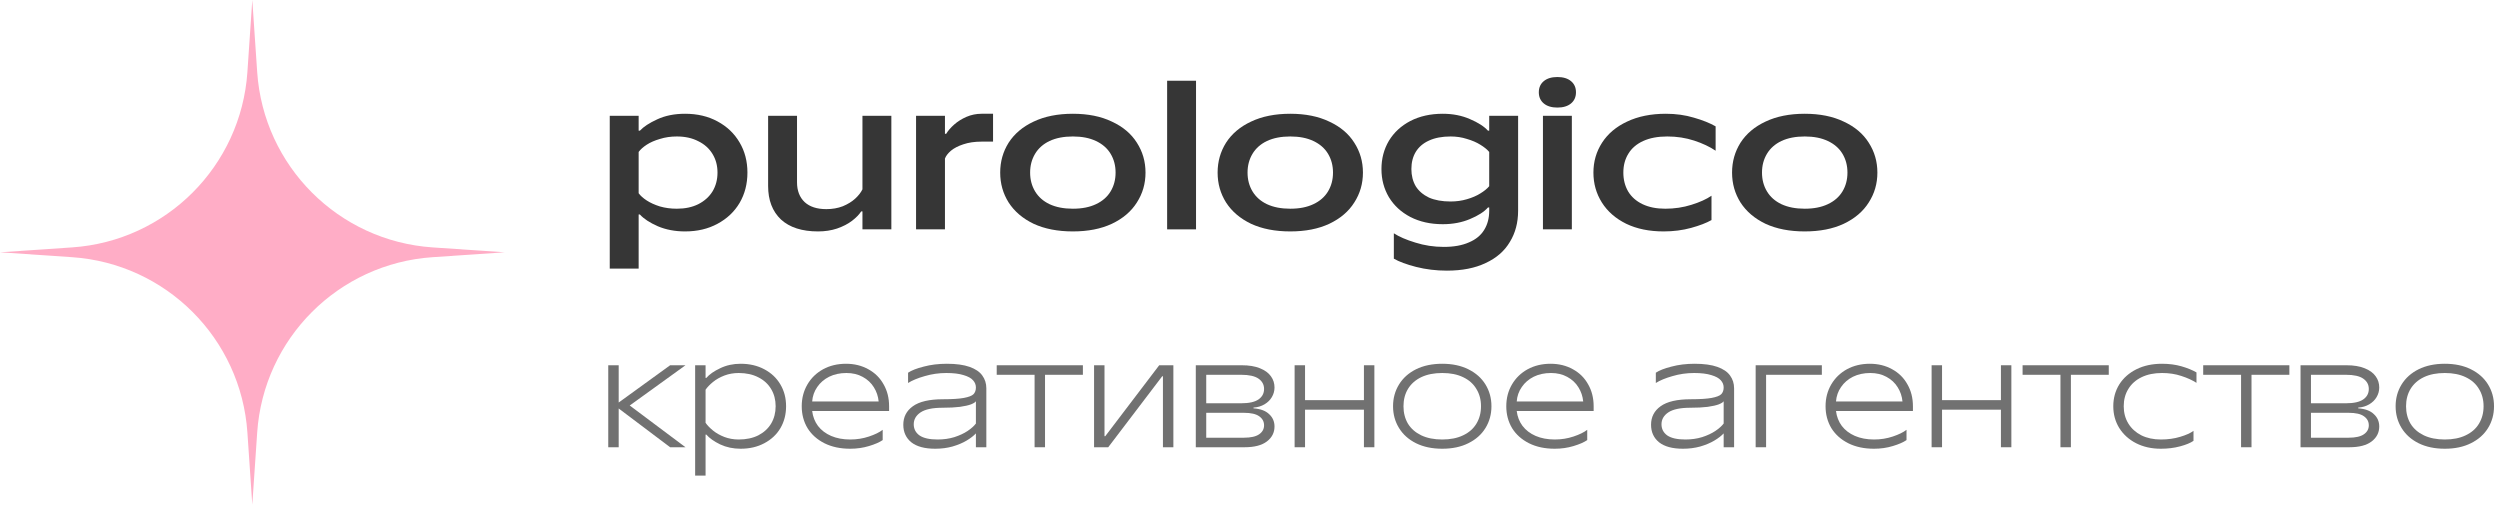
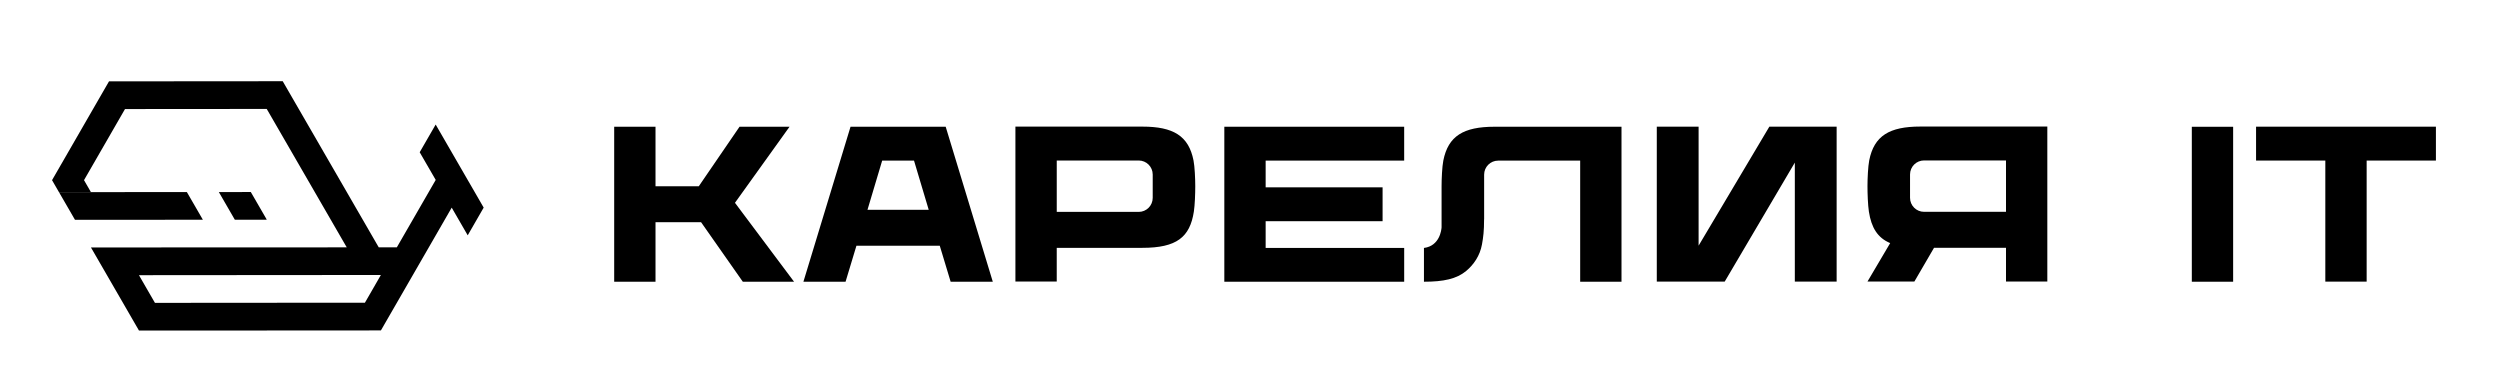
- <svg xmlns="http://www.w3.org/2000/svg" width="218" height="44" viewBox="0 0 218 44" fill="none">
-   <path d="M53.17 23.42V10.1H55.69V11.396H55.798C56.122 11.048 56.626 10.718 57.31 10.406C58.006 10.082 58.816 9.92 59.74 9.92C60.808 9.92 61.75 10.142 62.566 10.586C63.394 11.03 64.036 11.642 64.492 12.422C64.948 13.19 65.176 14.066 65.176 15.05C65.176 16.034 64.948 16.916 64.492 17.696C64.036 18.464 63.394 19.07 62.566 19.514C61.75 19.958 60.808 20.18 59.74 20.18C58.864 20.18 58.072 20.03 57.364 19.73C56.656 19.418 56.134 19.076 55.798 18.704H55.69V23.42H53.17ZM59.02 18.2C59.74 18.2 60.364 18.068 60.892 17.804C61.432 17.528 61.846 17.156 62.134 16.688C62.422 16.208 62.566 15.662 62.566 15.05C62.566 14.438 62.422 13.898 62.134 13.43C61.846 12.95 61.432 12.578 60.892 12.314C60.364 12.038 59.74 11.9 59.02 11.9C58.492 11.9 58 11.972 57.544 12.116C57.088 12.248 56.704 12.416 56.392 12.62C56.08 12.824 55.846 13.034 55.69 13.25V16.85C55.846 17.066 56.08 17.276 56.392 17.48C56.704 17.684 57.088 17.858 57.544 18.002C58 18.134 58.492 18.2 59.02 18.2Z" fill="#363636" />
-   <path d="M71.336 20.18C69.932 20.18 68.852 19.832 68.096 19.136C67.352 18.428 66.98 17.456 66.98 16.22V10.1H69.5V15.896C69.5 16.628 69.722 17.204 70.166 17.624C70.61 18.032 71.24 18.236 72.056 18.236C72.584 18.236 73.064 18.152 73.496 17.984C73.928 17.804 74.288 17.582 74.576 17.318C74.864 17.054 75.074 16.784 75.206 16.508V10.1H77.726V20H75.206V18.434H75.098C74.918 18.71 74.648 18.986 74.288 19.262C73.94 19.526 73.508 19.748 72.992 19.928C72.488 20.096 71.936 20.18 71.336 20.18Z" fill="#363636" />
-   <path d="M79.88 20V10.1H82.4V11.666H82.508C82.676 11.39 82.91 11.12 83.21 10.856C83.51 10.592 83.864 10.37 84.272 10.19C84.692 10.01 85.13 9.92 85.586 9.92H86.594V12.35H85.586C84.986 12.35 84.458 12.428 84.002 12.584C83.558 12.728 83.198 12.914 82.922 13.142C82.658 13.37 82.484 13.598 82.4 13.826V20H79.88Z" fill="#363636" />
-   <path d="M93.553 20.18C92.233 20.18 91.093 19.958 90.133 19.514C89.185 19.058 88.459 18.44 87.955 17.66C87.463 16.88 87.217 16.01 87.217 15.05C87.217 14.09 87.463 13.22 87.955 12.44C88.459 11.66 89.185 11.048 90.133 10.604C91.093 10.148 92.233 9.92 93.553 9.92C94.873 9.92 96.007 10.148 96.955 10.604C97.915 11.048 98.641 11.66 99.133 12.44C99.637 13.22 99.889 14.09 99.889 15.05C99.889 16.01 99.637 16.88 99.133 17.66C98.641 18.44 97.915 19.058 96.955 19.514C96.007 19.958 94.873 20.18 93.553 20.18ZM93.553 18.2C94.345 18.2 95.017 18.068 95.569 17.804C96.133 17.54 96.559 17.168 96.847 16.688C97.135 16.208 97.279 15.662 97.279 15.05C97.279 14.438 97.135 13.892 96.847 13.412C96.559 12.932 96.133 12.56 95.569 12.296C95.017 12.032 94.345 11.9 93.553 11.9C92.761 11.9 92.083 12.032 91.519 12.296C90.967 12.56 90.547 12.932 90.259 13.412C89.971 13.892 89.827 14.438 89.827 15.05C89.827 15.662 89.971 16.208 90.259 16.688C90.547 17.168 90.967 17.54 91.519 17.804C92.083 18.068 92.761 18.2 93.553 18.2Z" fill="#363636" />
-   <path d="M101.774 20V7.04H104.294V20H101.774Z" fill="#363636" />
-   <path d="M112.512 20.18C111.192 20.18 110.052 19.958 109.092 19.514C108.144 19.058 107.418 18.44 106.914 17.66C106.422 16.88 106.176 16.01 106.176 15.05C106.176 14.09 106.422 13.22 106.914 12.44C107.418 11.66 108.144 11.048 109.092 10.604C110.052 10.148 111.192 9.92 112.512 9.92C113.832 9.92 114.966 10.148 115.914 10.604C116.874 11.048 117.6 11.66 118.092 12.44C118.596 13.22 118.848 14.09 118.848 15.05C118.848 16.01 118.596 16.88 118.092 17.66C117.6 18.44 116.874 19.058 115.914 19.514C114.966 19.958 113.832 20.18 112.512 20.18ZM112.512 18.2C113.304 18.2 113.976 18.068 114.528 17.804C115.092 17.54 115.518 17.168 115.806 16.688C116.094 16.208 116.238 15.662 116.238 15.05C116.238 14.438 116.094 13.892 115.806 13.412C115.518 12.932 115.092 12.56 114.528 12.296C113.976 12.032 113.304 11.9 112.512 11.9C111.72 11.9 111.042 12.032 110.478 12.296C109.926 12.56 109.506 12.932 109.218 13.412C108.93 13.892 108.786 14.438 108.786 15.05C108.786 15.662 108.93 16.208 109.218 16.688C109.506 17.168 109.926 17.54 110.478 17.804C111.042 18.068 111.72 18.2 112.512 18.2Z" fill="#363636" />
-   <path d="M126.169 23.6C125.233 23.6 124.339 23.492 123.487 23.276C122.647 23.06 121.999 22.82 121.543 22.556V20.342C121.999 20.642 122.623 20.912 123.415 21.152C124.207 21.404 125.035 21.53 125.899 21.53C126.775 21.53 127.507 21.398 128.095 21.134C128.695 20.882 129.139 20.516 129.427 20.036C129.715 19.568 129.859 19.016 129.859 18.38V18.092H129.751C129.427 18.464 128.905 18.8 128.185 19.1C127.477 19.4 126.685 19.55 125.809 19.55C124.741 19.55 123.799 19.34 122.983 18.92C122.179 18.5 121.555 17.924 121.111 17.192C120.679 16.46 120.463 15.644 120.463 14.744C120.463 13.832 120.679 13.01 121.111 12.278C121.555 11.546 122.179 10.97 122.983 10.55C123.799 10.13 124.741 9.92 125.809 9.92C126.685 9.92 127.477 10.076 128.185 10.388C128.893 10.688 129.415 11.024 129.751 11.396H129.859V10.1H132.379V18.38C132.379 19.412 132.139 20.318 131.659 21.098C131.191 21.89 130.489 22.502 129.553 22.934C128.629 23.378 127.501 23.6 126.169 23.6ZM126.493 17.57C126.997 17.57 127.471 17.504 127.915 17.372C128.371 17.24 128.761 17.072 129.085 16.868C129.421 16.664 129.679 16.454 129.859 16.238V13.25C129.679 13.034 129.421 12.824 129.085 12.62C128.761 12.416 128.371 12.248 127.915 12.116C127.471 11.972 126.997 11.9 126.493 11.9C125.749 11.9 125.119 12.02 124.603 12.26C124.099 12.488 123.715 12.818 123.451 13.25C123.199 13.67 123.073 14.168 123.073 14.744C123.073 15.308 123.199 15.806 123.451 16.238C123.715 16.658 124.099 16.988 124.603 17.228C125.119 17.456 125.749 17.57 126.493 17.57Z" fill="#363636" />
-   <path d="M134.545 20V10.1H134.653C134.761 10.1 134.911 10.1 135.103 10.1C135.307 10.1 135.541 10.1 135.805 10.1C136.069 10.1 136.297 10.1 136.489 10.1C136.693 10.1 136.843 10.1 136.939 10.1H137.065V20H134.545ZM135.805 9.38C135.301 9.38 134.905 9.26 134.617 9.02C134.329 8.78 134.185 8.456 134.185 8.048C134.185 7.64 134.329 7.316 134.617 7.076C134.905 6.836 135.301 6.716 135.805 6.716C136.309 6.716 136.705 6.836 136.993 7.076C137.281 7.316 137.425 7.64 137.425 8.048C137.425 8.456 137.281 8.78 136.993 9.02C136.705 9.26 136.309 9.38 135.805 9.38Z" fill="#363636" />
-   <path d="M145.066 20.18C143.818 20.18 142.732 19.958 141.808 19.514C140.884 19.058 140.176 18.44 139.684 17.66C139.192 16.88 138.946 16.01 138.946 15.05C138.946 14.09 139.198 13.22 139.702 12.44C140.206 11.66 140.932 11.048 141.88 10.604C142.84 10.148 143.968 9.92 145.264 9.92C146.14 9.92 146.956 10.034 147.712 10.262C148.468 10.478 149.098 10.73 149.602 11.018V13.142C149.086 12.794 148.462 12.5 147.73 12.26C146.998 12.02 146.218 11.9 145.39 11.9C144.562 11.9 143.86 12.032 143.284 12.296C142.708 12.56 142.276 12.932 141.988 13.412C141.7 13.88 141.556 14.426 141.556 15.05C141.556 15.662 141.694 16.208 141.97 16.688C142.258 17.168 142.678 17.54 143.23 17.804C143.782 18.068 144.442 18.2 145.21 18.2C146.014 18.2 146.776 18.086 147.496 17.858C148.228 17.63 148.81 17.366 149.242 17.066V19.19C148.798 19.442 148.204 19.67 147.46 19.874C146.716 20.078 145.918 20.18 145.066 20.18Z" fill="#363636" />
-   <path d="M157.372 20.18C156.052 20.18 154.912 19.958 153.952 19.514C153.004 19.058 152.278 18.44 151.774 17.66C151.282 16.88 151.036 16.01 151.036 15.05C151.036 14.09 151.282 13.22 151.774 12.44C152.278 11.66 153.004 11.048 153.952 10.604C154.912 10.148 156.052 9.92 157.372 9.92C158.692 9.92 159.826 10.148 160.774 10.604C161.734 11.048 162.46 11.66 162.952 12.44C163.456 13.22 163.708 14.09 163.708 15.05C163.708 16.01 163.456 16.88 162.952 17.66C162.46 18.44 161.734 19.058 160.774 19.514C159.826 19.958 158.692 20.18 157.372 20.18ZM157.372 18.2C158.164 18.2 158.836 18.068 159.388 17.804C159.952 17.54 160.378 17.168 160.666 16.688C160.954 16.208 161.098 15.662 161.098 15.05C161.098 14.438 160.954 13.892 160.666 13.412C160.378 12.932 159.952 12.56 159.388 12.296C158.836 12.032 158.164 11.9 157.372 11.9C156.58 11.9 155.902 12.032 155.338 12.296C154.786 12.56 154.366 12.932 154.078 13.412C153.79 13.892 153.646 14.438 153.646 15.05C153.646 15.662 153.79 16.208 154.078 16.688C154.366 17.168 154.786 17.54 155.338 17.804C155.902 18.068 156.58 18.2 157.372 18.2Z" fill="#363636" />
-   <path d="M53.04 39V31.85H53.95V35.1L58.435 31.85H59.774L54.912 35.36L59.774 39H58.435L53.95 35.62V39H53.04Z" fill="#363636" fill-opacity="0.7" />
-   <path d="M60.616 41.47V31.85H61.526V32.955H61.591C61.86 32.643 62.263 32.361 62.8 32.11C63.337 31.85 63.931 31.72 64.581 31.72C65.361 31.72 66.05 31.88 66.648 32.201C67.255 32.522 67.723 32.964 68.052 33.527C68.381 34.082 68.546 34.714 68.546 35.425C68.546 36.136 68.381 36.773 68.052 37.336C67.723 37.891 67.255 38.328 66.648 38.649C66.05 38.97 65.361 39.13 64.581 39.13C63.931 39.13 63.337 39.004 62.8 38.753C62.263 38.493 61.86 38.207 61.591 37.895H61.526V41.47H60.616ZM64.412 38.324C65.071 38.324 65.643 38.203 66.128 37.96C66.613 37.709 66.986 37.366 67.246 36.933C67.506 36.491 67.636 35.988 67.636 35.425C67.636 34.862 67.506 34.363 67.246 33.93C66.986 33.488 66.613 33.146 66.128 32.903C65.643 32.652 65.071 32.526 64.412 32.526C63.97 32.526 63.554 32.6 63.164 32.747C62.783 32.894 62.453 33.081 62.176 33.306C61.899 33.531 61.682 33.757 61.526 33.982V36.868C61.682 37.093 61.899 37.319 62.176 37.544C62.453 37.769 62.783 37.956 63.164 38.103C63.554 38.25 63.97 38.324 64.412 38.324Z" fill="#363636" fill-opacity="0.7" />
-   <path d="M74.136 39.13C73.278 39.13 72.528 38.97 71.887 38.649C71.254 38.328 70.765 37.891 70.418 37.336C70.08 36.773 69.911 36.136 69.911 35.425C69.911 34.723 70.076 34.09 70.405 33.527C70.734 32.964 71.189 32.522 71.77 32.201C72.359 31.88 73.027 31.72 73.772 31.72C74.5 31.72 75.15 31.88 75.722 32.201C76.294 32.513 76.736 32.951 77.048 33.514C77.369 34.069 77.529 34.706 77.529 35.425V35.841H70.821C70.882 36.335 71.051 36.768 71.328 37.141C71.614 37.514 71.995 37.804 72.472 38.012C72.957 38.22 73.512 38.324 74.136 38.324C74.717 38.324 75.263 38.237 75.774 38.064C76.294 37.891 76.693 37.696 76.97 37.479V38.376C76.693 38.567 76.294 38.74 75.774 38.896C75.263 39.052 74.717 39.13 74.136 39.13ZM76.619 35.009C76.576 34.558 76.437 34.147 76.203 33.774C75.969 33.393 75.644 33.089 75.228 32.864C74.821 32.639 74.348 32.526 73.811 32.526C73.248 32.526 72.745 32.634 72.303 32.851C71.87 33.068 71.523 33.367 71.263 33.748C71.003 34.121 70.856 34.541 70.821 35.009H76.619Z" fill="#363636" fill-opacity="0.7" />
-   <path d="M81.55 39.13C80.64 39.13 79.947 38.944 79.47 38.571C79.002 38.19 78.768 37.678 78.768 37.037C78.768 36.361 79.045 35.824 79.6 35.425C80.163 35.018 81.043 34.814 82.239 34.814C83.036 34.814 83.643 34.775 84.059 34.697C84.475 34.619 84.752 34.511 84.891 34.372C85.029 34.225 85.099 34.03 85.099 33.787C85.099 33.553 85.016 33.345 84.852 33.163C84.687 32.972 84.41 32.821 84.02 32.708C83.638 32.587 83.14 32.526 82.525 32.526C81.875 32.526 81.242 32.617 80.627 32.799C80.02 32.972 79.539 33.172 79.184 33.397V32.5C79.478 32.301 79.933 32.123 80.549 31.967C81.164 31.802 81.836 31.72 82.564 31.72C83.379 31.72 84.041 31.811 84.553 31.993C85.064 32.175 85.433 32.426 85.658 32.747C85.892 33.068 86.009 33.44 86.009 33.865V39H85.099V37.791C84.908 37.999 84.639 38.207 84.293 38.415C83.946 38.623 83.534 38.796 83.058 38.935C82.59 39.065 82.087 39.13 81.55 39.13ZM81.758 38.324C82.287 38.324 82.776 38.255 83.227 38.116C83.677 37.969 84.059 37.791 84.371 37.583C84.692 37.366 84.934 37.15 85.099 36.933V34.983C85.055 35.07 84.917 35.161 84.683 35.256C84.457 35.343 84.132 35.416 83.708 35.477C83.292 35.529 82.789 35.555 82.2 35.555C81.325 35.555 80.683 35.689 80.276 35.958C79.877 36.227 79.678 36.573 79.678 36.998C79.678 37.405 79.847 37.73 80.185 37.973C80.531 38.207 81.056 38.324 81.758 38.324Z" fill="#363636" fill-opacity="0.7" />
-   <path d="M90.216 39V32.682H86.914V31.85H94.428V32.682H91.126V39H90.216Z" fill="#363636" fill-opacity="0.7" />
-   <path d="M95.402 39V31.85H96.312V38.038H96.377L101.083 31.85H102.318V39H101.408V32.812H101.343L96.637 39H95.402Z" fill="#363636" fill-opacity="0.7" />
-   <path d="M104.273 39V31.85H108.277C108.909 31.85 109.438 31.937 109.863 32.11C110.296 32.283 110.617 32.517 110.825 32.812C111.033 33.098 111.137 33.423 111.137 33.787C111.137 34.09 111.059 34.372 110.903 34.632C110.755 34.883 110.543 35.091 110.266 35.256C109.988 35.421 109.668 35.516 109.304 35.542V35.607C109.91 35.65 110.365 35.819 110.669 36.114C110.981 36.4 111.137 36.76 111.137 37.193C111.137 37.722 110.916 38.155 110.474 38.493C110.032 38.831 109.382 39 108.524 39H104.273ZM108.472 38.168C109.07 38.168 109.512 38.068 109.798 37.869C110.084 37.67 110.227 37.41 110.227 37.089C110.227 36.76 110.084 36.495 109.798 36.296C109.52 36.097 109.078 35.997 108.472 35.997H105.027V35.165H108.238C108.922 35.165 109.425 35.052 109.746 34.827C110.066 34.602 110.227 34.298 110.227 33.917C110.227 33.544 110.066 33.245 109.746 33.02C109.425 32.795 108.922 32.682 108.238 32.682H105.183V38.168H108.472Z" fill="#363636" fill-opacity="0.7" />
-   <path d="M118.935 39V31.85H119.845V39H118.935ZM112.89 39V31.85H113.8V39H112.89ZM113.644 35.724V34.892H119.091V35.724H113.644Z" fill="#363636" fill-opacity="0.7" />
-   <path d="M125.764 39.13C124.888 39.13 124.126 38.97 123.476 38.649C122.834 38.328 122.34 37.886 121.994 37.323C121.647 36.76 121.474 36.127 121.474 35.425C121.474 34.723 121.647 34.09 121.994 33.527C122.34 32.964 122.834 32.522 123.476 32.201C124.126 31.88 124.888 31.72 125.764 31.72C126.639 31.72 127.398 31.88 128.039 32.201C128.689 32.522 129.187 32.964 129.534 33.527C129.88 34.09 130.054 34.723 130.054 35.425C130.054 36.127 129.88 36.76 129.534 37.323C129.187 37.886 128.689 38.328 128.039 38.649C127.398 38.97 126.639 39.13 125.764 39.13ZM125.764 38.324C126.474 38.324 127.081 38.203 127.584 37.96C128.095 37.717 128.481 37.379 128.741 36.946C129.009 36.504 129.144 35.997 129.144 35.425C129.144 34.853 129.009 34.35 128.741 33.917C128.481 33.475 128.095 33.133 127.584 32.89C127.081 32.647 126.474 32.526 125.764 32.526C125.053 32.526 124.442 32.647 123.931 32.89C123.428 33.133 123.042 33.475 122.774 33.917C122.514 34.35 122.384 34.853 122.384 35.425C122.384 35.997 122.514 36.504 122.774 36.946C123.042 37.379 123.428 37.717 123.931 37.96C124.442 38.203 125.053 38.324 125.764 38.324Z" fill="#363636" fill-opacity="0.7" />
-   <path d="M135.573 39.13C134.715 39.13 133.965 38.97 133.324 38.649C132.691 38.328 132.201 37.891 131.855 37.336C131.517 36.773 131.348 36.136 131.348 35.425C131.348 34.723 131.512 34.09 131.842 33.527C132.171 32.964 132.626 32.522 133.207 32.201C133.796 31.88 134.463 31.72 135.209 31.72C135.937 31.72 136.587 31.88 137.159 32.201C137.731 32.513 138.173 32.951 138.485 33.514C138.805 34.069 138.966 34.706 138.966 35.425V35.841H132.258C132.318 36.335 132.487 36.768 132.765 37.141C133.051 37.514 133.432 37.804 133.909 38.012C134.394 38.22 134.949 38.324 135.573 38.324C136.153 38.324 136.699 38.237 137.211 38.064C137.731 37.891 138.129 37.696 138.407 37.479V38.376C138.129 38.567 137.731 38.74 137.211 38.896C136.699 39.052 136.153 39.13 135.573 39.13ZM138.056 35.009C138.012 34.558 137.874 34.147 137.64 33.774C137.406 33.393 137.081 33.089 136.665 32.864C136.257 32.639 135.785 32.526 135.248 32.526C134.684 32.526 134.182 32.634 133.74 32.851C133.306 33.068 132.96 33.367 132.7 33.748C132.44 34.121 132.292 34.541 132.258 35.009H138.056Z" fill="#363636" fill-opacity="0.7" />
-   <path d="M146.754 39.13C145.844 39.13 145.151 38.944 144.674 38.571C144.206 38.19 143.972 37.678 143.972 37.037C143.972 36.361 144.249 35.824 144.804 35.425C145.367 35.018 146.247 34.814 147.443 34.814C148.24 34.814 148.847 34.775 149.263 34.697C149.679 34.619 149.956 34.511 150.095 34.372C150.234 34.225 150.303 34.03 150.303 33.787C150.303 33.553 150.221 33.345 150.056 33.163C149.891 32.972 149.614 32.821 149.224 32.708C148.843 32.587 148.344 32.526 147.729 32.526C147.079 32.526 146.446 32.617 145.831 32.799C145.224 32.972 144.743 33.172 144.388 33.397V32.5C144.683 32.301 145.138 32.123 145.753 31.967C146.368 31.802 147.04 31.72 147.768 31.72C148.583 31.72 149.246 31.811 149.757 31.993C150.268 32.175 150.637 32.426 150.862 32.747C151.096 33.068 151.213 33.44 151.213 33.865V39H150.303V37.791C150.112 37.999 149.844 38.207 149.497 38.415C149.15 38.623 148.739 38.796 148.262 38.935C147.794 39.065 147.291 39.13 146.754 39.13ZM146.962 38.324C147.491 38.324 147.98 38.255 148.431 38.116C148.882 37.969 149.263 37.791 149.575 37.583C149.896 37.366 150.138 37.15 150.303 36.933V34.983C150.26 35.07 150.121 35.161 149.887 35.256C149.662 35.343 149.337 35.416 148.912 35.477C148.496 35.529 147.993 35.555 147.404 35.555C146.529 35.555 145.887 35.689 145.48 35.958C145.081 36.227 144.882 36.573 144.882 36.998C144.882 37.405 145.051 37.73 145.389 37.973C145.736 38.207 146.26 38.324 146.962 38.324Z" fill="#363636" fill-opacity="0.7" />
-   <path d="M153.093 39V31.85H158.865V32.682H154.003V39H153.093Z" fill="#363636" fill-opacity="0.7" />
-   <path d="M163.414 39.13C162.556 39.13 161.806 38.97 161.165 38.649C160.532 38.328 160.043 37.891 159.696 37.336C159.358 36.773 159.189 36.136 159.189 35.425C159.189 34.723 159.354 34.09 159.683 33.527C160.012 32.964 160.467 32.522 161.048 32.201C161.637 31.88 162.305 31.72 163.05 31.72C163.778 31.72 164.428 31.88 165 32.201C165.572 32.513 166.014 32.951 166.326 33.514C166.647 34.069 166.807 34.706 166.807 35.425V35.841H160.099C160.16 36.335 160.329 36.768 160.606 37.141C160.892 37.514 161.273 37.804 161.75 38.012C162.235 38.22 162.79 38.324 163.414 38.324C163.995 38.324 164.541 38.237 165.052 38.064C165.572 37.891 165.971 37.696 166.248 37.479V38.376C165.971 38.567 165.572 38.74 165.052 38.896C164.541 39.052 163.995 39.13 163.414 39.13ZM165.897 35.009C165.854 34.558 165.715 34.147 165.481 33.774C165.247 33.393 164.922 33.089 164.506 32.864C164.099 32.639 163.626 32.526 163.089 32.526C162.526 32.526 162.023 32.634 161.581 32.851C161.148 33.068 160.801 33.367 160.541 33.748C160.281 34.121 160.134 34.541 160.099 35.009H165.897Z" fill="#363636" fill-opacity="0.7" />
-   <path d="M174.481 39V31.85H175.391V39H174.481ZM168.436 39V31.85H169.346V39H168.436ZM169.19 35.724V34.892H174.637V35.724H169.19Z" fill="#363636" fill-opacity="0.7" />
-   <path d="M179.672 39V32.682H176.37V31.85H183.884V32.682H180.582V39H179.672Z" fill="#363636" fill-opacity="0.7" />
-   <path d="M188.426 39.13C187.62 39.13 186.9 38.97 186.268 38.649C185.644 38.328 185.154 37.886 184.799 37.323C184.452 36.76 184.279 36.127 184.279 35.425C184.279 34.723 184.452 34.09 184.799 33.527C185.154 32.964 185.652 32.522 186.294 32.201C186.935 31.88 187.68 31.72 188.53 31.72C189.145 31.72 189.708 31.794 190.22 31.941C190.731 32.088 191.169 32.266 191.533 32.474V33.384C191.169 33.15 190.731 32.951 190.22 32.786C189.708 32.613 189.145 32.526 188.53 32.526C187.845 32.526 187.251 32.647 186.749 32.89C186.246 33.133 185.86 33.475 185.592 33.917C185.323 34.35 185.189 34.853 185.189 35.425C185.189 35.988 185.323 36.491 185.592 36.933C185.86 37.366 186.237 37.709 186.723 37.96C187.217 38.203 187.784 38.324 188.426 38.324C189.041 38.324 189.604 38.246 190.116 38.09C190.636 37.934 191.021 37.761 191.273 37.57V38.441C191.013 38.623 190.623 38.783 190.103 38.922C189.591 39.061 189.032 39.13 188.426 39.13Z" fill="#363636" fill-opacity="0.7" />
-   <path d="M195.421 39V32.682H192.119V31.85H199.633V32.682H196.331V39H195.421Z" fill="#363636" fill-opacity="0.7" />
-   <path d="M200.606 39V31.85H204.61C205.243 31.85 205.772 31.937 206.196 32.11C206.63 32.283 206.95 32.517 207.158 32.812C207.366 33.098 207.47 33.423 207.47 33.787C207.47 34.09 207.392 34.372 207.236 34.632C207.089 34.883 206.877 35.091 206.599 35.256C206.322 35.421 206.001 35.516 205.637 35.542V35.607C206.244 35.65 206.699 35.819 207.002 36.114C207.314 36.4 207.47 36.76 207.47 37.193C207.47 37.722 207.249 38.155 206.807 38.493C206.365 38.831 205.715 39 204.857 39H200.606ZM204.805 38.168C205.403 38.168 205.845 38.068 206.131 37.869C206.417 37.67 206.56 37.41 206.56 37.089C206.56 36.76 206.417 36.495 206.131 36.296C205.854 36.097 205.412 35.997 204.805 35.997H201.36V35.165H204.571C205.256 35.165 205.759 35.052 206.079 34.827C206.4 34.602 206.56 34.298 206.56 33.917C206.56 33.544 206.4 33.245 206.079 33.02C205.759 32.795 205.256 32.682 204.571 32.682H201.516V38.168H204.805Z" fill="#363636" fill-opacity="0.7" />
-   <path d="M213.188 39.13C212.313 39.13 211.55 38.97 210.9 38.649C210.259 38.328 209.765 37.886 209.418 37.323C209.072 36.76 208.898 36.127 208.898 35.425C208.898 34.723 209.072 34.09 209.418 33.527C209.765 32.964 210.259 32.522 210.9 32.201C211.55 31.88 212.313 31.72 213.188 31.72C214.064 31.72 214.822 31.88 215.463 32.201C216.113 32.522 216.612 32.964 216.958 33.527C217.305 34.09 217.478 34.723 217.478 35.425C217.478 36.127 217.305 36.76 216.958 37.323C216.612 37.886 216.113 38.328 215.463 38.649C214.822 38.97 214.064 39.13 213.188 39.13ZM213.188 38.324C213.899 38.324 214.506 38.203 215.008 37.96C215.52 37.717 215.905 37.379 216.165 36.946C216.434 36.504 216.568 35.997 216.568 35.425C216.568 34.853 216.434 34.35 216.165 33.917C215.905 33.475 215.52 33.133 215.008 32.89C214.506 32.647 213.899 32.526 213.188 32.526C212.478 32.526 211.867 32.647 211.355 32.89C210.853 33.133 210.467 33.475 210.198 33.917C209.938 34.35 209.808 34.853 209.808 35.425C209.808 35.997 209.938 36.504 210.198 36.946C210.467 37.379 210.853 37.717 211.355 37.96C211.867 38.203 212.478 38.324 213.188 38.324Z" fill="#363636" fill-opacity="0.7" />
-   <path d="M22 0L22.427 6.284C22.985 14.486 29.514 21.015 37.716 21.573L44 22L37.716 22.427C29.514 22.985 22.985 29.514 22.427 37.716L22 44L21.573 37.716C21.015 29.514 14.486 22.985 6.284 22.427L0 22L6.284 21.573C14.486 21.015 21.015 14.486 21.573 6.284L22 0Z" fill="#FFADC6" />
+ <svg xmlns="http://www.w3.org/2000/svg" xml:space="preserve" style="enable-background:new 0 0 2000 310.33" viewBox="0 0 2000 310.33">
+   <path d="m379.69 153.52-5.55-9.59-7.25-12.55v-.01h-.01l-5.54-9.58-7.25-12.56-5.55-9.59-5.54 9.6-7.24 12.56 5.54 9.58h.01v.01l7.26 12.55-5.54 9.6-7.24 12.56-5.53 9.6-7.25 12.56-5.53 9.59-14.5.01-5.54-9.59-7.26-12.56-5.55-9.59-7.25-12.56-5.55-9.59-7.25-12.55v-.01h-.01l-5.54-9.58-7.25-12.56-5.55-9.59-7.25-12.55v-.01h-.01l-5.54-9.59-7.25-12.55v-.01h-.01l-11.06.01-14.51.01h-.01l-11.06.01-14.51.01h-.01l-11.06.01-14.5.01h-.01l-11.06.01-14.51.01h-.01l-11.06.01-14.51.01-11.08.01-7.24 12.56-5.54 9.6-7.24 12.56-5.53 9.6-.01.01-7.24 12.56-5.53 9.6h-.01l-7.24 12.56 5.55 9.6 14.5-.01h11.07l-5.54-9.6 7.24-12.56.01-.01 5.52-9.59 7.25-12.56v-.01l5.53-9.59L100 87.24l11.08-.01 14.5-.01 11.07-.01h.01l14.5-.01 11.07-.01h.01l14.5-.01 11.06-.01h.01l14.5-.01 11.07-.01h.01v.01l7.25 12.55 5.55 9.59 7.26 12.56 5.53 9.58h.01v.01l7.26 12.55 5.54 9.59 7.26 12.56 5.54 9.59 7.26 12.56 5.55 9.59h-11.08l-14.5.01h-11.08l-14.5.01h-11.08l-14.5.01h-11.07l-14.5.01h-11.08l-14.5.01h-11.08l-14.5.01h-11.08l-14.5.01H87.27l-14.49.04 7.25 12.55 5.55 9.59 7.25 12.56 5.55 9.59 7.25 12.56 5.55 9.59 14.5-.01h11.08l14.5-.01h11.08l14.5-.01h11.08l14.5-.01h11.08l14.5-.01h11.08l14.5-.01 11.07-.01 14.5-.01 11.08-.01 14.5-.01 5.53-9.6 7.25-12.56 5.53-9.59 7.24-12.56 5.53-9.6 7.25-12.56 5.53-9.6 7.24-12.56 5.54-9.6 5.54 9.59 7.26 12.55 7.24-12.56 5.53-9.6-7.25-12.57zm-82.23 79.06-5.53 9.59-14.5.01h-11.08l-14.5.01-11.08.01-14.5.01-11.08.01-14.5.01-11.08.01-14.5.01-11.08.01-14.5.01-11.07.01-14.5.01-5.55-9.59-7.25-12.56 14.5-.01 11.07-.01 14.5-.01 11.08-.01 14.5-.01 11.08-.01 14.5-.01 11.07-.01 14.5-.01 11.08-.01 14.5-.01 11.08-.01 14.5-.01 11.08-.01 14.5-.01-7.24 12.59z" class="st0" />
+   <path d="m213.45 175.76-11.08.01-14.5.01-12.8-22.14 14.5-.01 11.08-.01zM162.29 175.79l-11.07.01-14.5.01-11.08.01h-14.5l-11.08.01h-14.5l-11.07.01-14.51.01-5.54-9.59-7.26-12.55 14.51-.01h11.07l14.5-.02h11.08l14.5-.01 11.08-.01h14.5l11.07-.01 7.26 12.55zM560.85 177.75h-36.44v47.62h-33.06V101.41h33.06v47.62h34.6l32.6-47.62h40l-43.64 60.83 47.27 63.14h-40.99l-33.4-47.63z" class="st0" />
+   <path d="M794.23 225.37h-33.72l-8.69-28.76h-66.68l-8.69 28.76h-33.72l37.69-123.96h76.14l37.67 123.96zm-88.49-96.89-11.76 39.38h49l-11.77-39.38h-25.47zM956.21 148.92c0 5.97-.32 15.16-1.13 20.4-3.16 20.39-13.69 28.95-41.18 28.95h-68.51v26.98h-33.06V101.29H913.9c24.72 0 37.04 7.37 40.92 27.11.95 4.8 1.39 14.55 1.39 20.52zm-34.04-9.3c0-6.2-5.03-11.22-11.22-11.22H845.4v41.12h65.55c6.2 0 11.22-5.03 11.22-11.22v-18.68zM1012.52 128.48v21.36h93.55v27.11h-93.55v21.4h110.83v27.02H979.46V101.41h143.88v27.06h-110.82zM1297.2 101.39v123.98h-33.06V128.5h-65.61c-6.2 0-11.22 5.03-11.22 11.22v35.74l-.05.04c0 9.19-.6 14.1-1.69 20.09-1.63 9.04-6.66 16.2-12.6 21.15-7.64 6.37-18.04 8.64-33.81 8.64v-27.02c12.67-1.62 13.97-14.57 14.1-16.45v-32.88c0-5.97.44-15.72 1.39-20.53 3.88-19.73 16.21-27.11 40.92-27.11h101.63zM1469.31 101.33v123.96h-33.45v-95.21l-56.1 95.21h-54.33V101.33h33.45v95.2l56.6-95.2h53.83zM1495.11 169.28c-.81-5.24-1.13-14.43-1.13-20.4 0-5.97.45-15.72 1.39-20.53 3.88-19.73 16.2-27.11 40.92-27.11h101.57V225.2h-33.06v-26.98h-57.57l-15.73 27.02h-37.52l18.16-30.76c-10.16-4.27-15.05-12.41-17.03-25.2zm109.69-40.93h-65.55c-6.2 0-11.22 5.03-11.22 11.22v18.67c0 6.2 5.02 11.22 11.22 11.22h65.55v-41.11z" class="st1" />
+   <path d="M1753.45 225.38V101.42h33.06v123.96h-33.06zM1948.73 128.45h-55.41v96.85h-33.06v-96.85h-55.41v-27.11h143.88v27.11z" class="st0" />
</svg>
